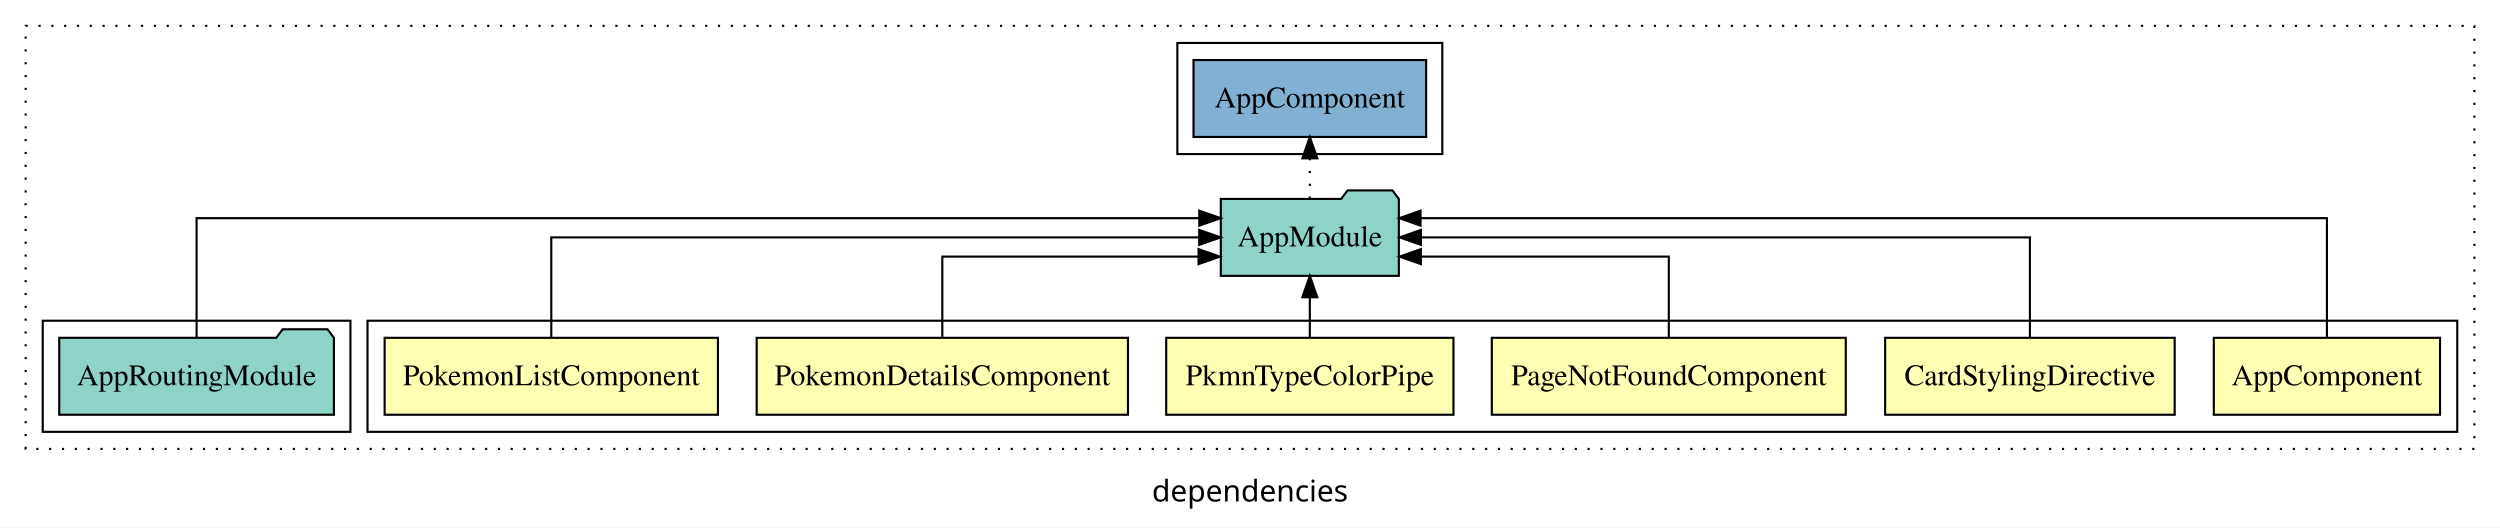
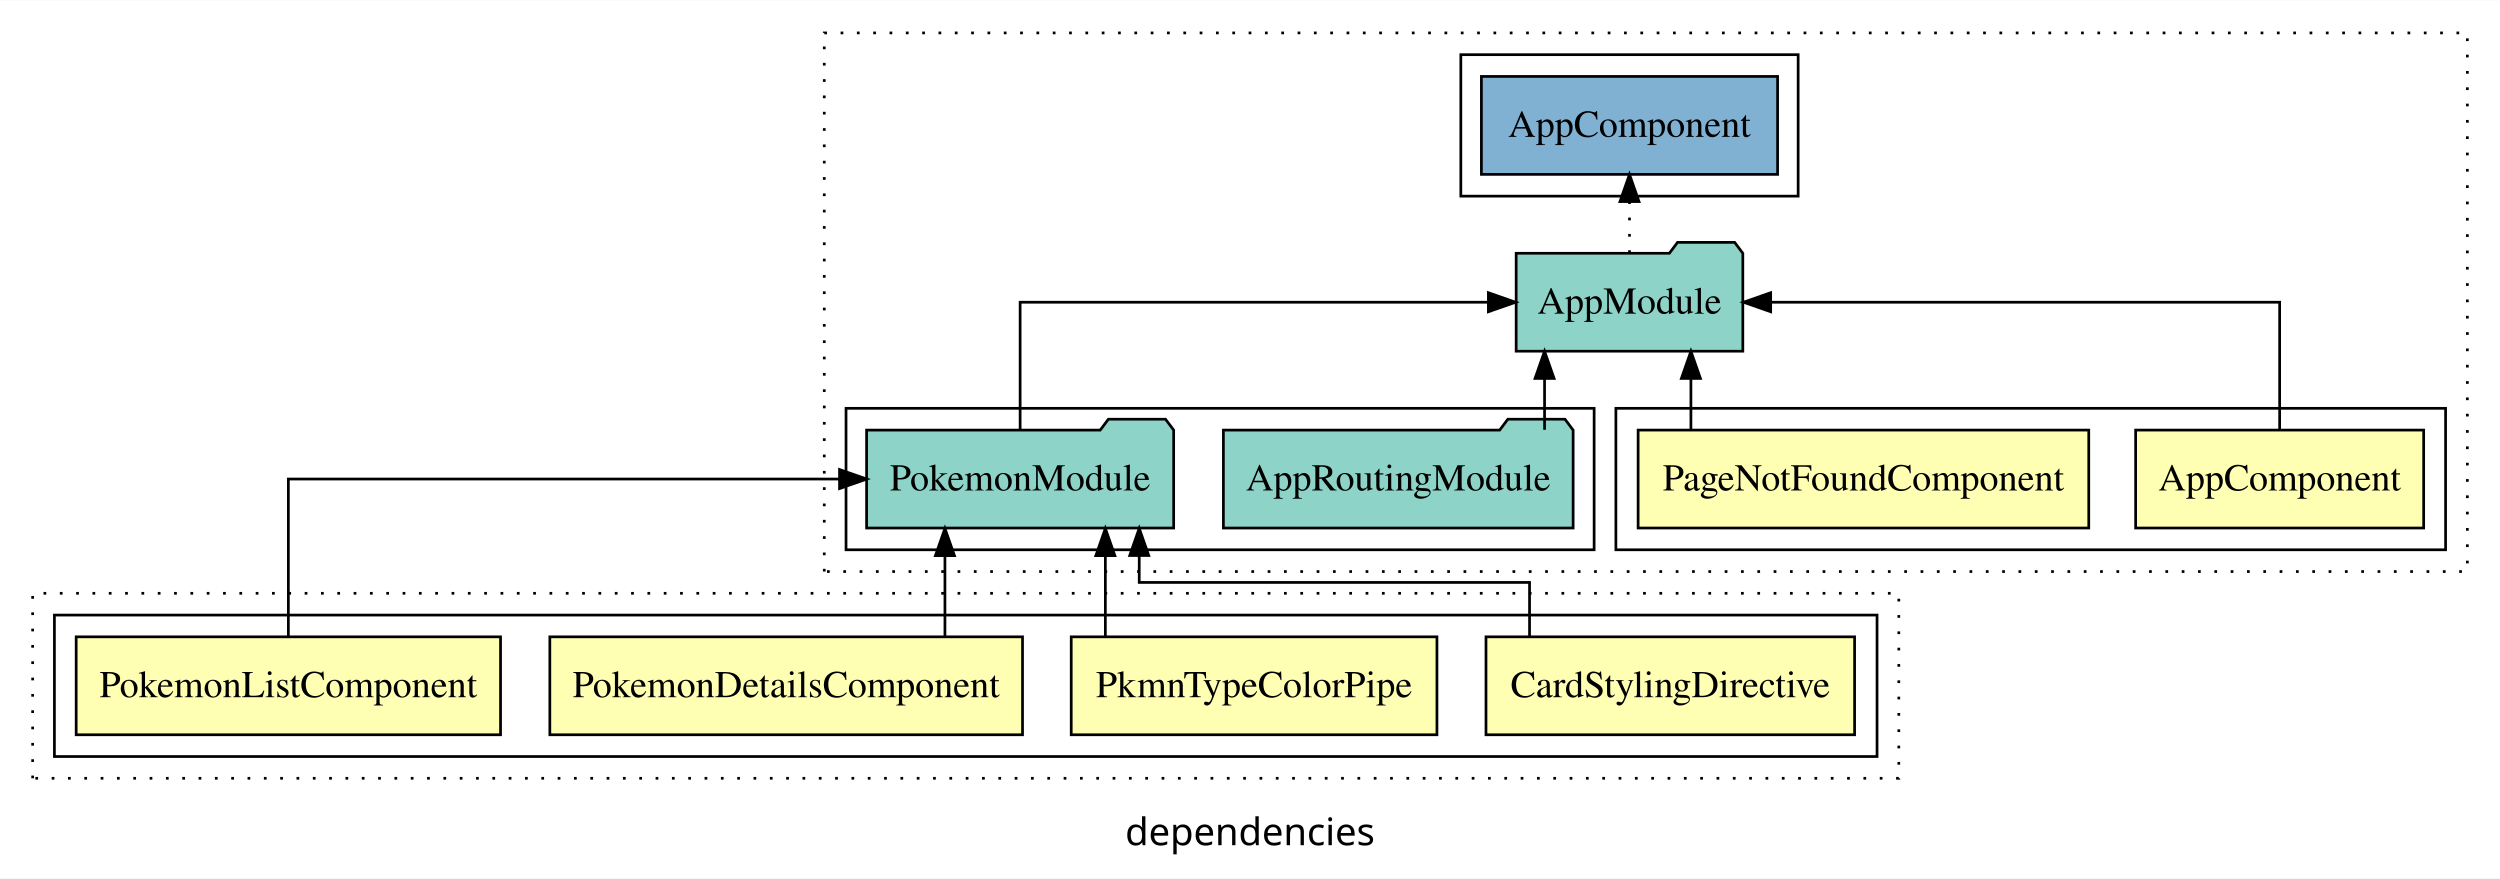
- <svg xmlns="http://www.w3.org/2000/svg" width="1170pt" height="247pt" viewBox="0.00 0.00 1170.00 246.80">
-   <g id="graph0" class="graph" transform="scale(1 1) rotate(0) translate(4 242.8)">
-     <polygon fill="white" stroke="transparent" points="-4,4 -4,-242.8 1166,-242.8 1166,4 -4,4" />
-     <text text-anchor="middle" x="581" y="-8.2" font-family="sans-serif" font-size="14.00">dependencies</text>
+ <svg xmlns="http://www.w3.org/2000/svg" width="919pt" height="323pt" viewBox="0.00 0.00 919.00 322.80">
+   <g id="graph0" class="graph" transform="scale(1 1) rotate(0) translate(4 318.8)">
+     <polygon fill="white" stroke="transparent" points="-4,4 -4,-318.8 915,-318.8 915,4 -4,4" />
+     <text text-anchor="middle" x="455.5" y="-8.2" font-family="sans-serif" font-size="14.00">dependencies</text>
    <g id="clust1" class="cluster">
-       <polygon fill="none" stroke="black" stroke-dasharray="1,5" points="8,-32.8 8,-230.8 1154,-230.8 1154,-32.8 8,-32.8" />
+       <polygon fill="none" stroke="black" stroke-dasharray="1,5" points="299,-108.8 299,-306.8 903,-306.8 903,-108.8 299,-108.8" />
    </g>
    <g id="clust2" class="cluster">
-       <polygon fill="none" stroke="black" points="168,-40.8 168,-92.8 1146,-92.8 1146,-40.8 168,-40.8" />
+       <polygon fill="none" stroke="black" points="590,-116.8 590,-168.8 895,-168.8 895,-116.8 590,-116.8" />
    </g>
-     <g id="clust9" class="cluster">
-       <polygon fill="none" stroke="black" points="16,-40.8 16,-92.8 160,-92.8 160,-40.8 16,-40.8" />
+     <g id="clust5" class="cluster">
+       <polygon fill="none" stroke="black" points="307,-116.8 307,-168.8 582,-168.8 582,-116.8 307,-116.8" />
    </g>
-     <g id="clust11" class="cluster">
-       <polygon fill="none" stroke="black" points="547,-170.8 547,-222.8 671,-222.8 671,-170.8 547,-170.8" />
+     <g id="clust7" class="cluster">
+       <polygon fill="none" stroke="black" points="533,-246.8 533,-298.8 657,-298.8 657,-246.8 533,-246.8" />
+     </g>
+     <g id="clust15" class="cluster">
+       <polygon fill="none" stroke="black" stroke-dasharray="1,5" points="8,-32.8 8,-100.8 694,-100.8 694,-32.8 8,-32.8" />
+     </g>
+     <g id="clust16" class="cluster">
+       <polygon fill="none" stroke="black" points="16,-40.8 16,-92.8 686,-92.8 686,-40.8 16,-40.8" />
    </g>
    <g id="node1" class="node">
-       <polygon fill="#ffffb3" stroke="black" points="1137.94,-84.8 1032.06,-84.8 1032.06,-48.8 1137.94,-48.8 1137.94,-84.8" />
-       <text text-anchor="middle" x="1085" y="-62.6" font-family="Times,serif" font-size="14.00">AppComponent</text>
+       <polygon fill="#ffffb3" stroke="black" points="886.94,-160.8 781.06,-160.8 781.06,-124.8 886.94,-124.8 886.94,-160.8" />
+       <text text-anchor="middle" x="834" y="-138.6" font-family="Times,serif" font-size="14.00">AppComponent</text>
+     </g>
+     <g id="node3" class="node">
+       <polygon fill="#8dd3c7" stroke="black" points="636.66,-225.8 633.66,-229.8 612.66,-229.8 609.66,-225.8 553.34,-225.8 553.34,-189.8 636.66,-189.8 636.66,-225.8" />
+       <text text-anchor="middle" x="595" y="-203.6" font-family="Times,serif" font-size="14.00">AppModule</text>
+     </g>
+     <g id="edge1" class="edge">
+       <path fill="none" stroke="black" d="M834,-160.91C834,-180.14 834,-207.8 834,-207.8 834,-207.8 646.9,-207.8 646.9,-207.8" />
+       <polygon fill="black" stroke="black" points="646.9,-204.3 636.9,-207.8 646.9,-211.3 646.9,-204.3" />
+     </g>
+     <g id="node2" class="node">
+       <polygon fill="#ffffb3" stroke="black" points="763.83,-160.8 598.17,-160.8 598.17,-124.8 763.83,-124.8 763.83,-160.8" />
+       <text text-anchor="middle" x="681" y="-138.6" font-family="Times,serif" font-size="14.00">PageNotFoundComponent</text>
+     </g>
+     <g id="edge2" class="edge">
+       <path fill="none" stroke="black" d="M617.58,-160.91C617.58,-160.91 617.58,-179.79 617.58,-179.79" />
+       <polygon fill="black" stroke="black" points="614.08,-179.79 617.58,-189.79 621.08,-179.79 614.08,-179.79" />
+     </g>
+     <g id="node6" class="node">
+       <polygon fill="#80b1d3" stroke="black" points="649.44,-290.8 540.56,-290.8 540.56,-254.8 649.44,-254.8 649.44,-290.8" />
+       <text text-anchor="middle" x="595" y="-268.6" font-family="Times,serif" font-size="14.00">AppComponent </text>
+     </g>
+     <g id="edge5" class="edge">
+       <path fill="none" stroke="black" stroke-dasharray="1,5" d="M595,-225.91C595,-225.91 595,-244.79 595,-244.79" />
+       <polygon fill="black" stroke="black" points="591.5,-244.79 595,-254.79 598.5,-244.79 591.5,-244.79" />
+     </g>
+     <g id="node4" class="node">
+       <polygon fill="#8dd3c7" stroke="black" points="574.28,-160.8 571.28,-164.8 550.28,-164.8 547.28,-160.8 445.72,-160.8 445.72,-124.8 574.28,-124.8 574.28,-160.8" />
+       <text text-anchor="middle" x="510" y="-138.6" font-family="Times,serif" font-size="14.00">AppRoutingModule</text>
+     </g>
+     <g id="edge3" class="edge">
+       <path fill="none" stroke="black" d="M563.78,-160.91C563.78,-160.91 563.78,-179.79 563.78,-179.79" />
+       <polygon fill="black" stroke="black" points="560.28,-179.79 563.78,-189.79 567.28,-179.79 560.28,-179.79" />
+     </g>
+     <g id="node5" class="node">
+       <polygon fill="#8dd3c7" stroke="black" points="427.44,-160.8 424.44,-164.8 403.44,-164.8 400.44,-160.8 314.56,-160.8 314.56,-124.8 427.44,-124.8 427.44,-160.8" />
+       <text text-anchor="middle" x="371" y="-138.6" font-family="Times,serif" font-size="14.00">PokemonModule</text>
+     </g>
+     <g id="edge4" class="edge">
+       <path fill="none" stroke="black" d="M371,-160.91C371,-180.14 371,-207.8 371,-207.8 371,-207.8 543.13,-207.8 543.13,-207.8" />
+       <polygon fill="black" stroke="black" points="543.13,-211.3 553.13,-207.8 543.13,-204.3 543.13,-211.3" />
    </g>
    <g id="node7" class="node">
-       <polygon fill="#8dd3c7" stroke="black" points="650.66,-149.8 647.66,-153.8 626.66,-153.8 623.66,-149.8 567.34,-149.8 567.34,-113.8 650.66,-113.8 650.66,-149.8" />
-       <text text-anchor="middle" x="609" y="-127.6" font-family="Times,serif" font-size="14.00">AppModule</text>
-     </g>
-     <g id="edge1" class="edge">
-       <path fill="none" stroke="black" d="M1085,-85.09C1085,-107.01 1085,-140.8 1085,-140.8 1085,-140.8 660.82,-140.8 660.82,-140.8" />
-       <polygon fill="black" stroke="black" points="660.82,-137.3 650.82,-140.8 660.82,-144.3 660.82,-137.3" />
-     </g>
-     <g id="node2" class="node">
-       <polygon fill="#ffffb3" stroke="black" points="1013.75,-84.8 878.25,-84.8 878.25,-48.8 1013.75,-48.8 1013.75,-84.8" />
-       <text text-anchor="middle" x="946" y="-62.6" font-family="Times,serif" font-size="14.00">CardStylingDirective</text>
-     </g>
-     <g id="edge2" class="edge">
-       <path fill="none" stroke="black" d="M946,-84.91C946,-104.14 946,-131.8 946,-131.8 946,-131.8 661,-131.8 661,-131.8" />
-       <polygon fill="black" stroke="black" points="661,-128.3 651,-131.8 661,-135.3 661,-128.3" />
-     </g>
-     <g id="node3" class="node">
-       <polygon fill="#ffffb3" stroke="black" points="859.83,-84.8 694.17,-84.8 694.17,-48.8 859.83,-48.8 859.83,-84.8" />
-       <text text-anchor="middle" x="777" y="-62.6" font-family="Times,serif" font-size="14.00">PageNotFoundComponent</text>
-     </g>
-     <g id="edge3" class="edge">
-       <path fill="none" stroke="black" d="M777,-84.83C777,-101.2 777,-122.8 777,-122.8 777,-122.8 660.96,-122.8 660.96,-122.8" />
-       <polygon fill="black" stroke="black" points="660.96,-119.3 650.96,-122.8 660.96,-126.3 660.96,-119.3" />
-     </g>
-     <g id="node4" class="node">
-       <polygon fill="#ffffb3" stroke="black" points="676.22,-84.8 541.78,-84.8 541.78,-48.8 676.22,-48.8 676.22,-84.8" />
-       <text text-anchor="middle" x="609" y="-62.6" font-family="Times,serif" font-size="14.00">PkmnTypeColorPipe</text>
-     </g>
-     <g id="edge4" class="edge">
-       <path fill="none" stroke="black" d="M609,-84.91C609,-84.91 609,-103.79 609,-103.79" />
-       <polygon fill="black" stroke="black" points="605.5,-103.79 609,-113.79 612.5,-103.79 605.5,-103.79" />
-     </g>
-     <g id="node5" class="node">
-       <polygon fill="#ffffb3" stroke="black" points="523.88,-84.8 350.12,-84.8 350.12,-48.8 523.88,-48.8 523.88,-84.8" />
-       <text text-anchor="middle" x="437" y="-62.6" font-family="Times,serif" font-size="14.00">PokemonDetailsComponent</text>
-     </g>
-     <g id="edge5" class="edge">
-       <path fill="none" stroke="black" d="M437,-84.83C437,-101.2 437,-122.8 437,-122.8 437,-122.8 556.92,-122.8 556.92,-122.8" />
-       <polygon fill="black" stroke="black" points="556.92,-126.3 566.92,-122.8 556.92,-119.3 556.92,-126.3" />
-     </g>
-     <g id="node6" class="node">
-       <polygon fill="#ffffb3" stroke="black" points="332,-84.8 176,-84.8 176,-48.8 332,-48.8 332,-84.8" />
-       <text text-anchor="middle" x="254" y="-62.6" font-family="Times,serif" font-size="14.00">PokemonListComponent</text>
+       <polygon fill="#ffffb3" stroke="black" points="677.75,-84.8 542.25,-84.8 542.25,-48.8 677.75,-48.8 677.75,-84.8" />
+       <text text-anchor="middle" x="610" y="-62.6" font-family="Times,serif" font-size="14.00">CardStylingDirective</text>
    </g>
    <g id="edge6" class="edge">
-       <path fill="none" stroke="black" d="M254,-84.91C254,-104.14 254,-131.8 254,-131.8 254,-131.8 557.23,-131.8 557.23,-131.8" />
-       <polygon fill="black" stroke="black" points="557.23,-135.3 567.23,-131.8 557.23,-128.3 557.23,-135.3" />
+       <path fill="none" stroke="black" d="M558.26,-84.91C558.26,-94.7 558.26,-104.8 558.26,-104.8 558.26,-104.8 414.78,-104.8 414.78,-104.8 414.78,-104.8 414.78,-114.69 414.78,-114.69" />
+       <polygon fill="black" stroke="black" points="411.28,-114.69 414.78,-124.69 418.28,-114.69 411.28,-114.69" />
+     </g>
+     <g id="node8" class="node">
+       <polygon fill="#ffffb3" stroke="black" points="524.22,-84.8 389.78,-84.8 389.78,-48.8 524.22,-48.8 524.22,-84.8" />
+       <text text-anchor="middle" x="457" y="-62.6" font-family="Times,serif" font-size="14.00">PkmnTypeColorPipe</text>
+     </g>
+     <g id="edge7" class="edge">
+       <path fill="none" stroke="black" d="M402.33,-84.81C402.33,-84.81 402.33,-114.65 402.33,-114.65" />
+       <polygon fill="black" stroke="black" points="398.83,-114.65 402.33,-124.65 405.83,-114.65 398.83,-114.65" />
    </g>
    <g id="node9" class="node">
-       <polygon fill="#80b1d3" stroke="black" points="663.44,-214.8 554.56,-214.8 554.56,-178.8 663.44,-178.8 663.44,-214.8" />
-       <text text-anchor="middle" x="609" y="-192.6" font-family="Times,serif" font-size="14.00">AppComponent </text>
+       <polygon fill="#ffffb3" stroke="black" points="371.88,-84.8 198.12,-84.8 198.12,-48.8 371.88,-48.8 371.88,-84.8" />
+       <text text-anchor="middle" x="285" y="-62.6" font-family="Times,serif" font-size="14.00">PokemonDetailsComponent</text>
    </g>
    <g id="edge8" class="edge">
-       <path fill="none" stroke="black" stroke-dasharray="1,5" d="M609,-149.91C609,-149.91 609,-168.79 609,-168.79" />
-       <polygon fill="black" stroke="black" points="605.5,-168.79 609,-178.79 612.5,-168.79 605.5,-168.79" />
+       <path fill="none" stroke="black" d="M343.36,-84.81C343.36,-84.81 343.36,-114.65 343.36,-114.65" />
+       <polygon fill="black" stroke="black" points="339.86,-114.65 343.36,-124.65 346.86,-114.65 339.86,-114.65" />
    </g>
-     <g id="node8" class="node">
-       <polygon fill="#8dd3c7" stroke="black" points="152.28,-84.8 149.28,-88.8 128.28,-88.8 125.28,-84.8 23.72,-84.8 23.72,-48.8 152.28,-48.8 152.28,-84.8" />
-       <text text-anchor="middle" x="88" y="-62.6" font-family="Times,serif" font-size="14.00">AppRoutingModule</text>
+     <g id="node10" class="node">
+       <polygon fill="#ffffb3" stroke="black" points="180,-84.8 24,-84.8 24,-48.8 180,-48.8 180,-84.8" />
+       <text text-anchor="middle" x="102" y="-62.6" font-family="Times,serif" font-size="14.00">PokemonListComponent</text>
    </g>
-     <g id="edge7" class="edge">
-       <path fill="none" stroke="black" d="M88,-85.09C88,-107.01 88,-140.8 88,-140.8 88,-140.8 557.25,-140.8 557.25,-140.8" />
-       <polygon fill="black" stroke="black" points="557.25,-144.3 567.25,-140.8 557.25,-137.3 557.25,-144.3" />
+     <g id="edge9" class="edge">
+       <path fill="none" stroke="black" d="M102,-84.81C102,-107.29 102,-142.8 102,-142.8 102,-142.8 304.61,-142.8 304.61,-142.8" />
+       <polygon fill="black" stroke="black" points="304.61,-146.3 314.61,-142.8 304.61,-139.3 304.61,-146.3" />
    </g>
  </g>
</svg>
